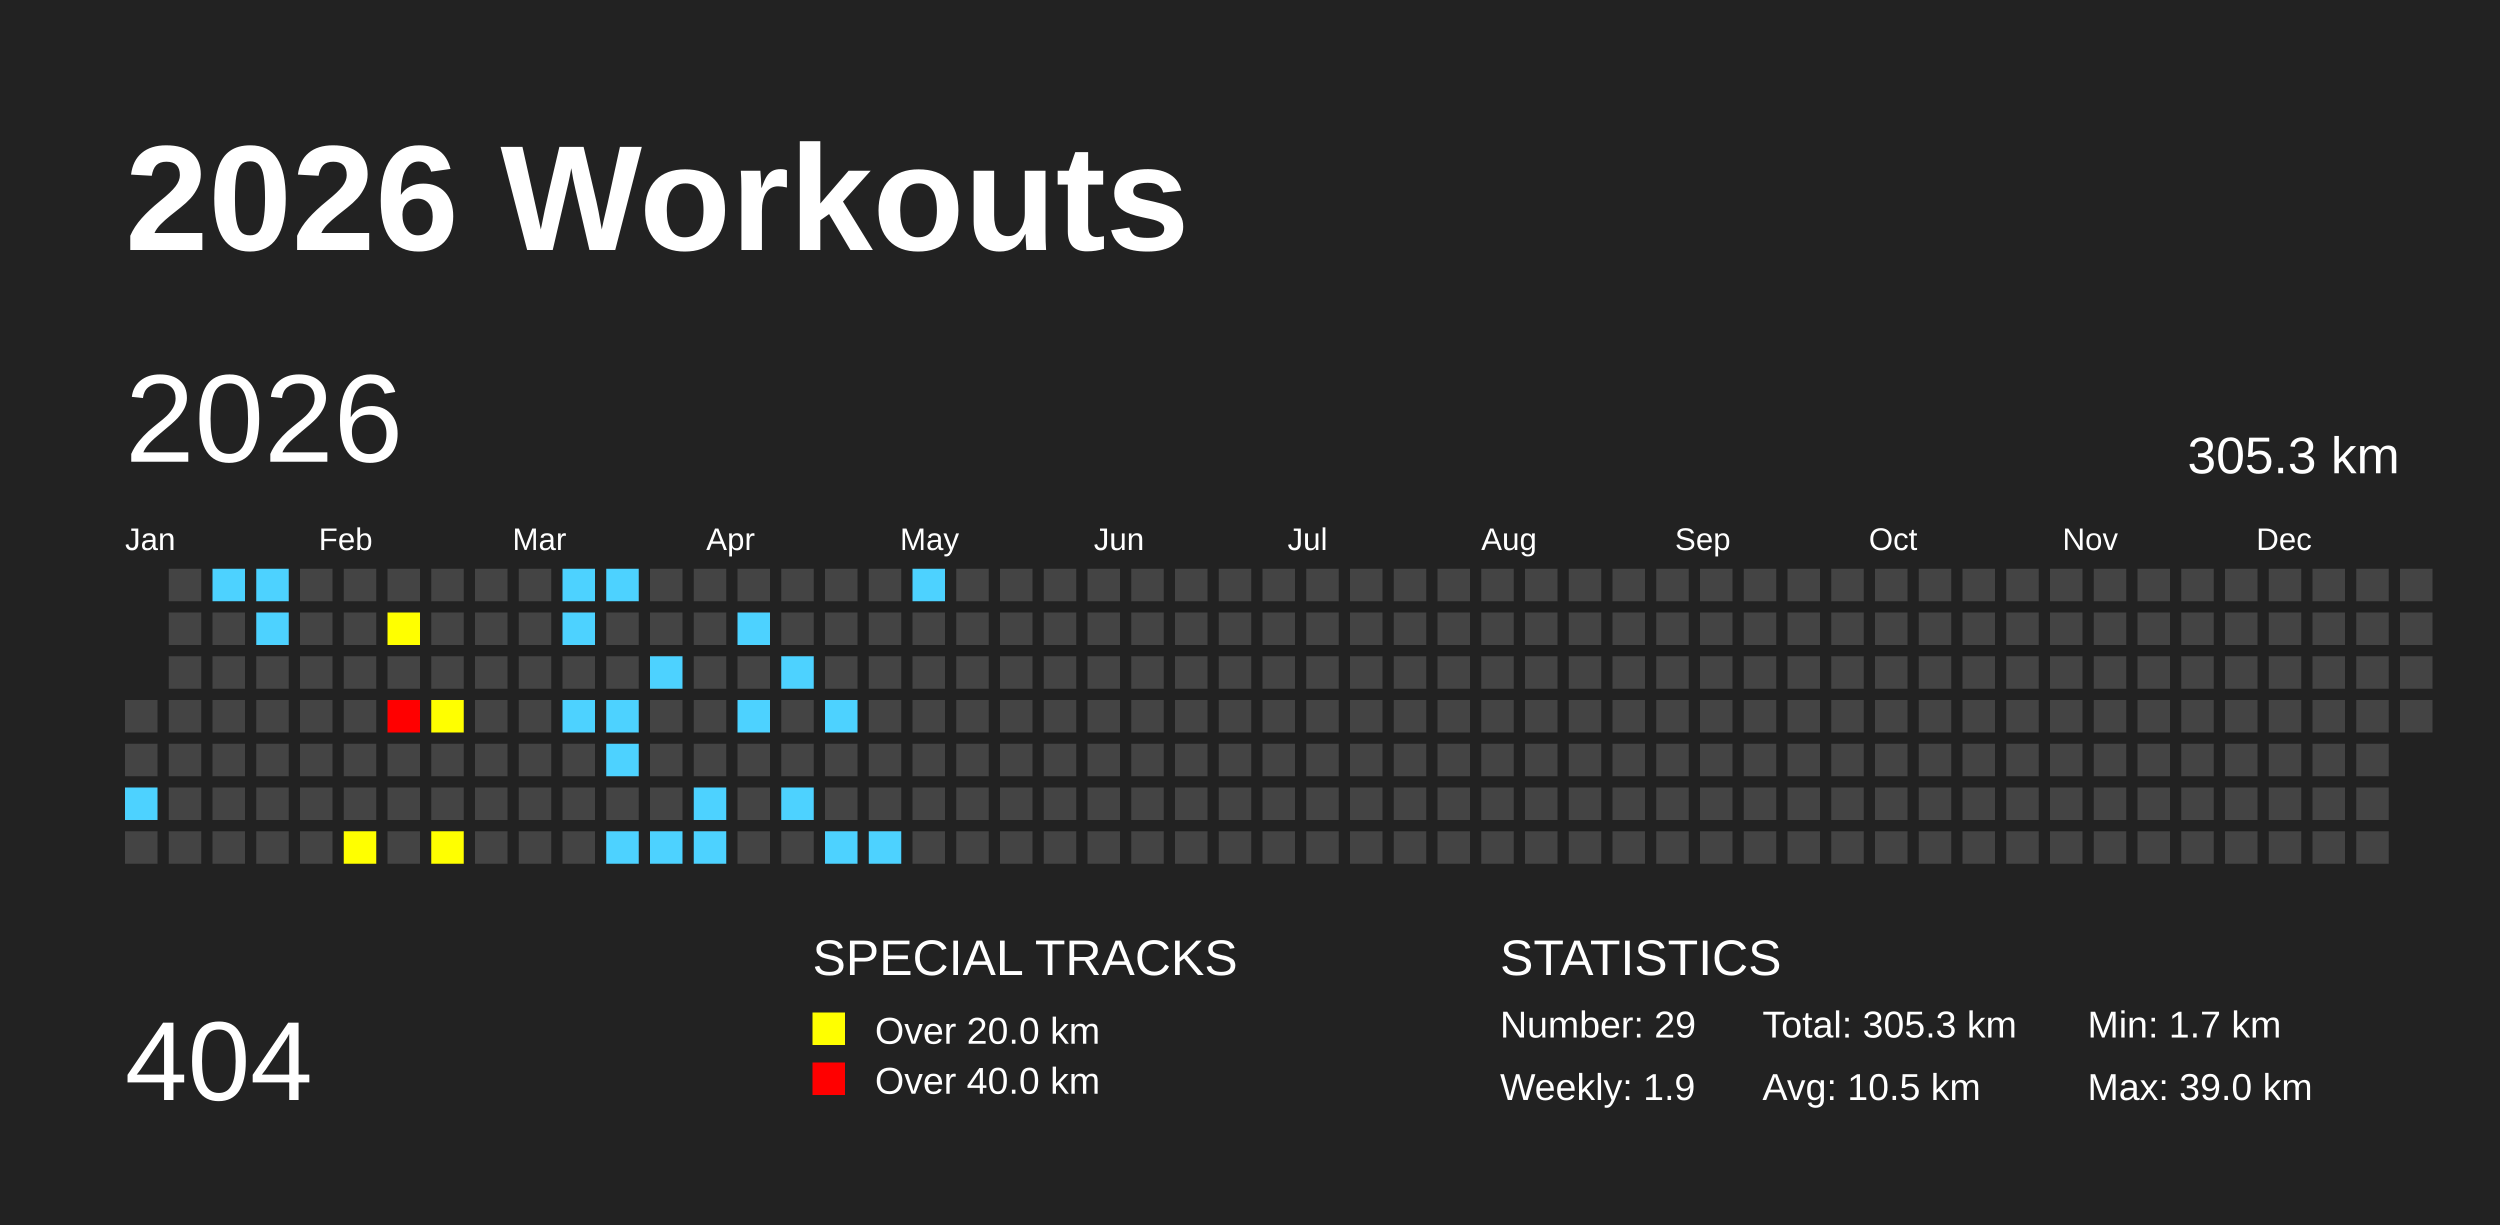
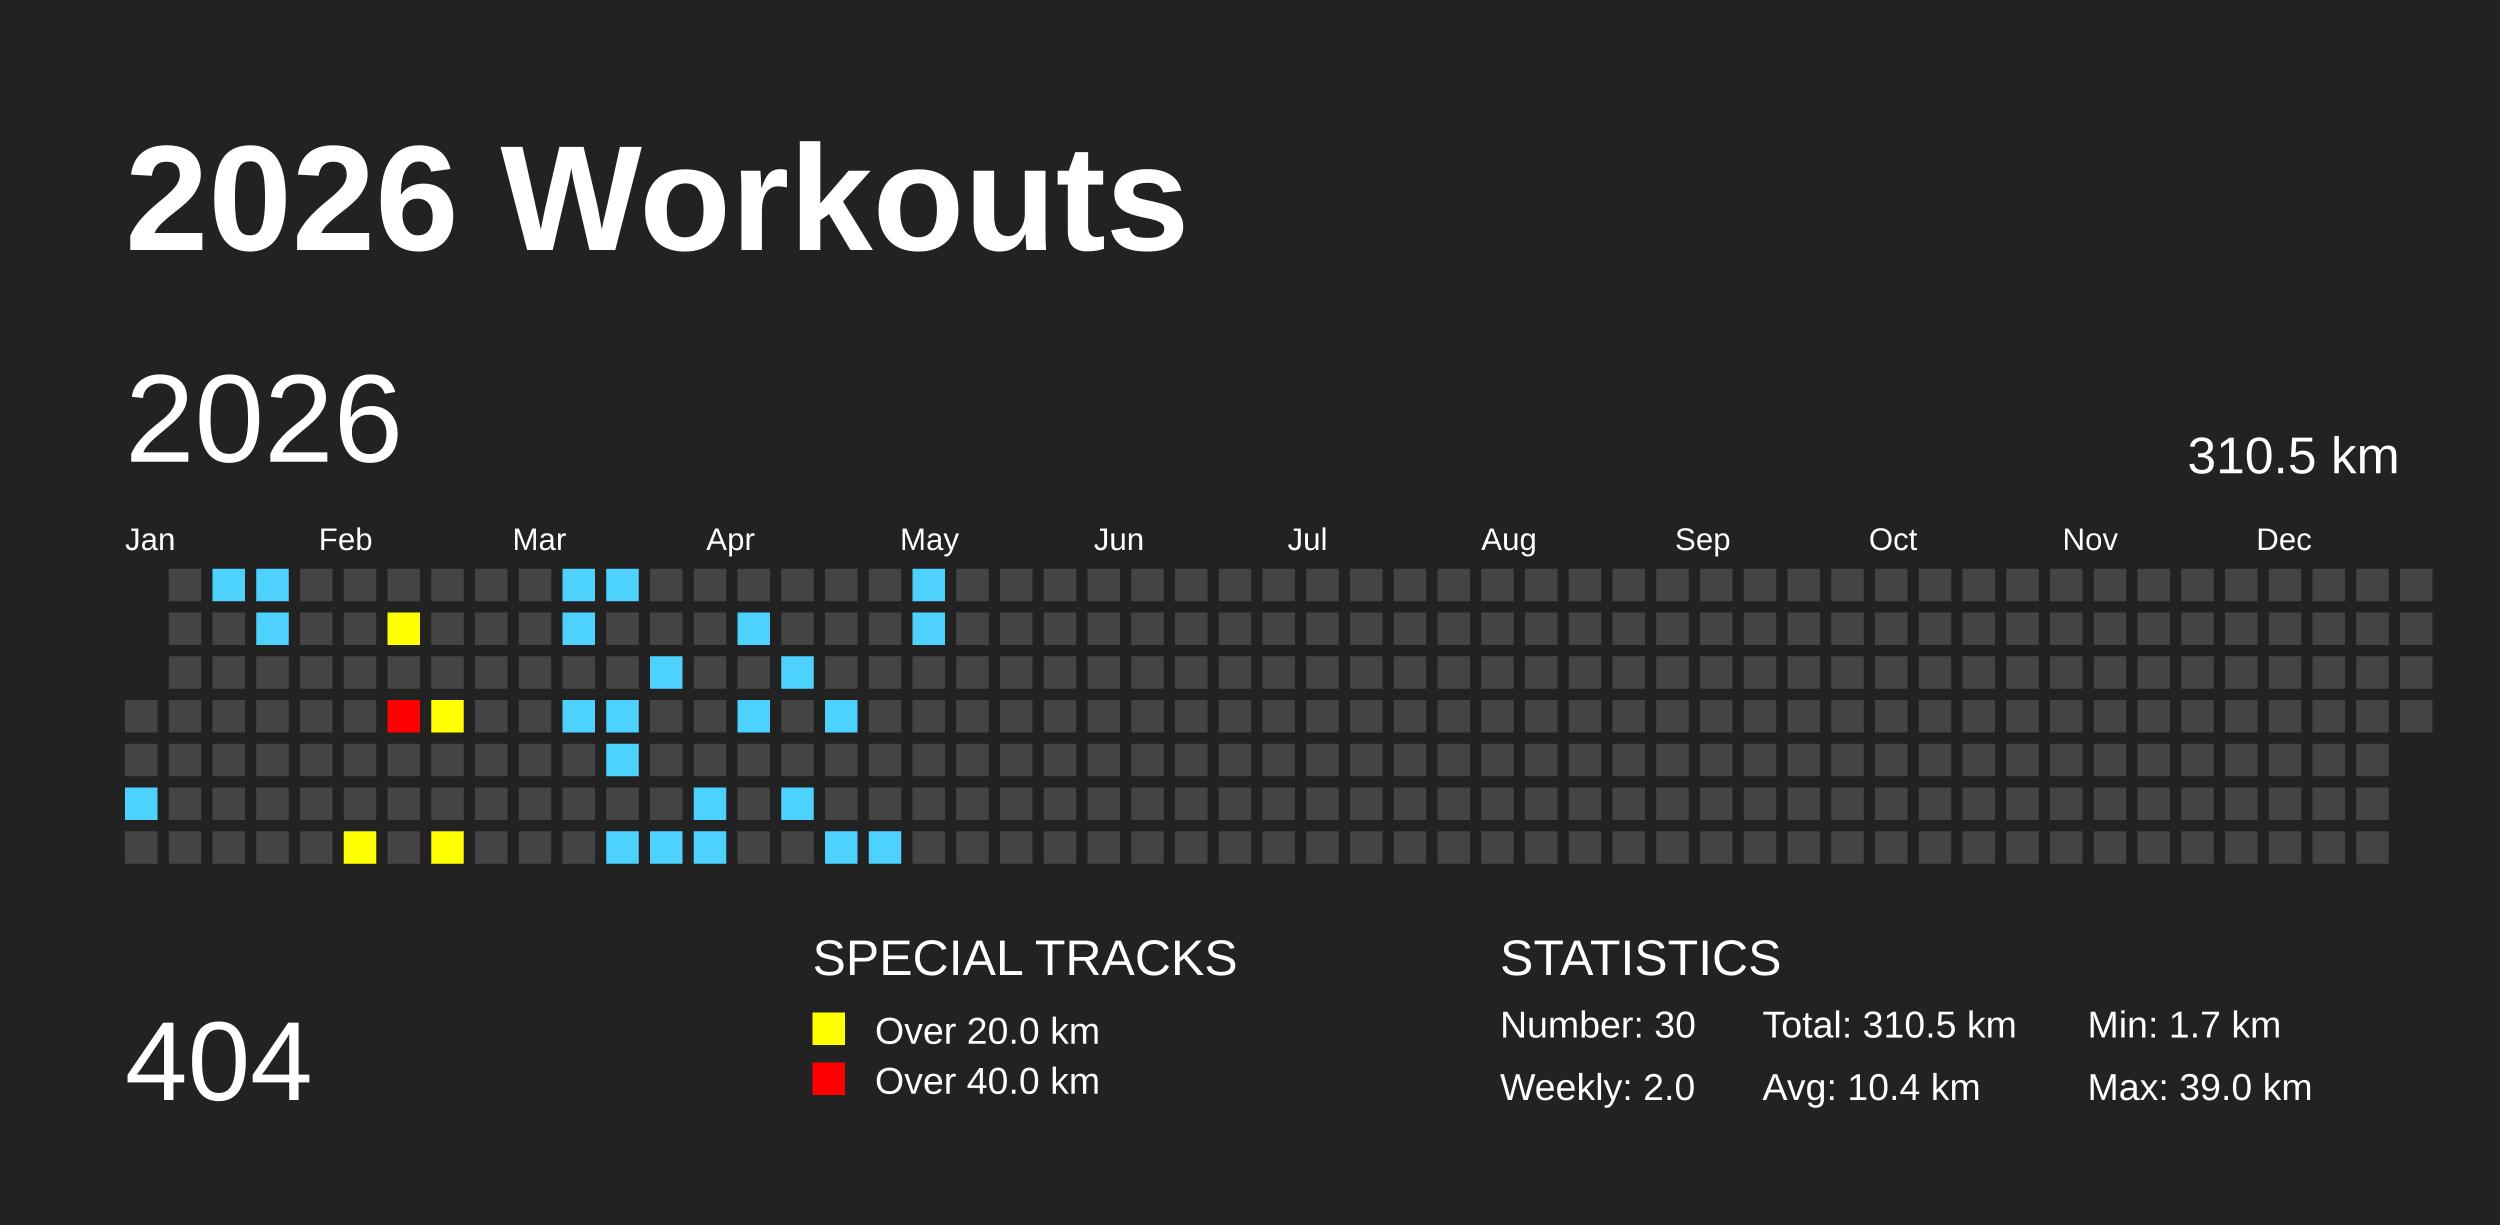
<svg xmlns="http://www.w3.org/2000/svg" baseProfile="full" height="98mm" version="1.1" viewBox="0,0,200,98" width="200mm">
  <defs />
  <rect fill="#222222" height="98" width="200" x="0" y="0" />
  <text fill="#FFFFFF" style="font-size:12px; font-family:Arial; font-weight:bold;" x="10" y="20">2026 Workouts</text>
  <text fill="#FFFFFF" style="font-size:9px; font-family:Arial" x="10" y="88">404</text>
  <text fill="#FFFFFF" style="font-size:4px; font-family:Arial" x="65" y="78">SPECIAL TRACKS</text>
  <rect fill="yellow" height="2.6" width="2.6" x="65" y="81" />
  <text fill="#FFFFFF" style="font-size:3px; font-family:Arial" x="70" y="83.5">Over 20.0 km</text>
  <rect fill="red" height="2.6" width="2.6" x="65" y="85" />
  <text fill="#FFFFFF" style="font-size:3px; font-family:Arial" x="70" y="87.5">Over 40.0 km</text>
  <text fill="#FFFFFF" style="font-size:4px; font-family:Arial" x="120" y="78">STATISTICS</text>
-   <text fill="#FFFFFF" style="font-size:3px; font-family:Arial" x="120" y="83">Number: 29</text>
-   <text fill="#FFFFFF" style="font-size:3px; font-family:Arial" x="120" y="88">Weekly: 1.9</text>
-   <text fill="#FFFFFF" style="font-size:3px; font-family:Arial" x="141" y="83">Total: 305.3 km</text>
-   <text fill="#FFFFFF" style="font-size:3px; font-family:Arial" x="141" y="88">Avg: 10.5 km</text>
+   <text fill="#FFFFFF" style="font-size:3px; font-family:Arial" x="120" y="83">Number: 30</text>
+   <text fill="#FFFFFF" style="font-size:3px; font-family:Arial" x="120" y="88">Weekly: 2.0</text>
+   <text fill="#FFFFFF" style="font-size:3px; font-family:Arial" x="141" y="83">Total: 310.5 km</text>
+   <text fill="#FFFFFF" style="font-size:3px; font-family:Arial" x="141" y="88">Avg: 10.4 km</text>
  <text fill="#FFFFFF" style="font-size:3px; font-family:Arial" x="167" y="83">Min: 1.7 km</text>
  <text fill="#FFFFFF" style="font-size:3px; font-family:Arial" x="167" y="88">Max: 39.0 km</text>
  <text dominant-baseline="hanging" fill="#FFFFFF" style="font-size:10.0px; font-family:Arial;" x="10" y="30">2026</text>
-   <text dominant-baseline="hanging" fill="#FFFFFF" style="font-size:4.125px; font-family:Arial;" x="175" y="35">305.3 km</text>
+   <text dominant-baseline="hanging" fill="#FFFFFF" style="font-size:4.125px; font-family:Arial;" x="175" y="35">310.5 km</text>
  <text fill="#FFFFFF" style="font-size:2.5px; font-family:Arial" x="10.0" y="44">Jan</text>
  <text fill="#FFFFFF" style="font-size:2.5px; font-family:Arial" x="25.5" y="44">Feb</text>
  <text fill="#FFFFFF" style="font-size:2.5px; font-family:Arial" x="41.0" y="44">Mar</text>
  <text fill="#FFFFFF" style="font-size:2.5px; font-family:Arial" x="56.5" y="44">Apr</text>
  <text fill="#FFFFFF" style="font-size:2.5px; font-family:Arial" x="72.0" y="44">May</text>
  <text fill="#FFFFFF" style="font-size:2.5px; font-family:Arial" x="87.5" y="44">Jun</text>
  <text fill="#FFFFFF" style="font-size:2.5px; font-family:Arial" x="103.0" y="44">Jul</text>
  <text fill="#FFFFFF" style="font-size:2.5px; font-family:Arial" x="118.5" y="44">Aug</text>
  <text fill="#FFFFFF" style="font-size:2.5px; font-family:Arial" x="134.0" y="44">Sep</text>
  <text fill="#FFFFFF" style="font-size:2.5px; font-family:Arial" x="149.5" y="44">Oct</text>
  <text fill="#FFFFFF" style="font-size:2.5px; font-family:Arial" x="165.0" y="44">Nov</text>
  <text fill="#FFFFFF" style="font-size:2.5px; font-family:Arial" x="180.5" y="44">Dec</text>
  <rect fill="#444444" height="2.6" width="2.6" x="10.0" y="56.0" />
  <rect fill="#444444" height="2.6" width="2.6" x="10.0" y="59.5" />
  <rect fill="#4DD2FF" height="2.6" width="2.6" x="10.0" y="63.0" />
  <rect fill="#444444" height="2.6" width="2.6" x="10.0" y="66.5" />
  <rect fill="#444444" height="2.6" width="2.6" x="13.5" y="45.5" />
  <rect fill="#444444" height="2.6" width="2.6" x="13.5" y="49.0" />
  <rect fill="#444444" height="2.6" width="2.6" x="13.5" y="52.5" />
  <rect fill="#444444" height="2.6" width="2.6" x="13.5" y="56.0" />
  <rect fill="#444444" height="2.6" width="2.6" x="13.5" y="59.5" />
  <rect fill="#444444" height="2.6" width="2.6" x="13.5" y="63.0" />
  <rect fill="#444444" height="2.6" width="2.6" x="13.5" y="66.5" />
  <rect fill="#4DD2FF" height="2.6" width="2.6" x="17.0" y="45.5" />
  <rect fill="#444444" height="2.6" width="2.6" x="17.0" y="49.0" />
  <rect fill="#444444" height="2.6" width="2.6" x="17.0" y="52.5" />
  <rect fill="#444444" height="2.6" width="2.6" x="17.0" y="56.0" />
  <rect fill="#444444" height="2.6" width="2.6" x="17.0" y="59.5" />
  <rect fill="#444444" height="2.6" width="2.6" x="17.0" y="63.0" />
  <rect fill="#444444" height="2.6" width="2.6" x="17.0" y="66.5" />
  <rect fill="#4DD2FF" height="2.6" width="2.6" x="20.5" y="45.5" />
  <rect fill="#4DD2FF" height="2.6" width="2.6" x="20.5" y="49.0" />
  <rect fill="#444444" height="2.6" width="2.6" x="20.5" y="52.5" />
  <rect fill="#444444" height="2.6" width="2.6" x="20.5" y="56.0" />
  <rect fill="#444444" height="2.6" width="2.6" x="20.5" y="59.5" />
  <rect fill="#444444" height="2.6" width="2.6" x="20.5" y="63.0" />
  <rect fill="#444444" height="2.6" width="2.6" x="20.5" y="66.5" />
  <rect fill="#444444" height="2.6" width="2.6" x="24.0" y="45.5" />
  <rect fill="#444444" height="2.6" width="2.6" x="24.0" y="49.0" />
  <rect fill="#444444" height="2.6" width="2.6" x="24.0" y="52.5" />
  <rect fill="#444444" height="2.6" width="2.6" x="24.0" y="56.0" />
  <rect fill="#444444" height="2.6" width="2.6" x="24.0" y="59.5" />
  <rect fill="#444444" height="2.6" width="2.6" x="24.0" y="63.0" />
  <rect fill="#444444" height="2.6" width="2.6" x="24.0" y="66.5" />
  <rect fill="#444444" height="2.6" width="2.6" x="27.5" y="45.5" />
  <rect fill="#444444" height="2.6" width="2.6" x="27.5" y="49.0" />
  <rect fill="#444444" height="2.6" width="2.6" x="27.5" y="52.5" />
  <rect fill="#444444" height="2.6" width="2.6" x="27.5" y="56.0" />
  <rect fill="#444444" height="2.6" width="2.6" x="27.5" y="59.5" />
  <rect fill="#444444" height="2.6" width="2.6" x="27.5" y="63.0" />
  <rect fill="yellow" height="2.6" width="2.6" x="27.5" y="66.5" />
  <rect fill="#444444" height="2.6" width="2.6" x="31.0" y="45.5" />
  <rect fill="yellow" height="2.6" width="2.6" x="31.0" y="49.0" />
  <rect fill="#444444" height="2.6" width="2.6" x="31.0" y="52.5" />
  <rect fill="red" height="2.6" width="2.6" x="31.0" y="56.0" />
  <rect fill="#444444" height="2.6" width="2.6" x="31.0" y="59.5" />
  <rect fill="#444444" height="2.6" width="2.6" x="31.0" y="63.0" />
  <rect fill="#444444" height="2.6" width="2.6" x="31.0" y="66.5" />
  <rect fill="#444444" height="2.6" width="2.6" x="34.5" y="45.5" />
  <rect fill="#444444" height="2.6" width="2.6" x="34.5" y="49.0" />
  <rect fill="#444444" height="2.6" width="2.6" x="34.5" y="52.5" />
  <rect fill="yellow" height="2.6" width="2.6" x="34.5" y="56.0" />
  <rect fill="#444444" height="2.6" width="2.6" x="34.5" y="59.5" />
  <rect fill="#444444" height="2.6" width="2.6" x="34.5" y="63.0" />
  <rect fill="yellow" height="2.6" width="2.6" x="34.5" y="66.5" />
  <rect fill="#444444" height="2.6" width="2.6" x="38.0" y="45.5" />
  <rect fill="#444444" height="2.6" width="2.6" x="38.0" y="49.0" />
  <rect fill="#444444" height="2.6" width="2.6" x="38.0" y="52.5" />
  <rect fill="#444444" height="2.6" width="2.6" x="38.0" y="56.0" />
  <rect fill="#444444" height="2.6" width="2.6" x="38.0" y="59.5" />
  <rect fill="#444444" height="2.6" width="2.6" x="38.0" y="63.0" />
  <rect fill="#444444" height="2.6" width="2.6" x="38.0" y="66.5" />
  <rect fill="#444444" height="2.6" width="2.6" x="41.5" y="45.5" />
  <rect fill="#444444" height="2.6" width="2.6" x="41.5" y="49.0" />
  <rect fill="#444444" height="2.6" width="2.6" x="41.5" y="52.5" />
  <rect fill="#444444" height="2.6" width="2.6" x="41.5" y="56.0" />
  <rect fill="#444444" height="2.6" width="2.6" x="41.5" y="59.5" />
  <rect fill="#444444" height="2.6" width="2.6" x="41.5" y="63.0" />
  <rect fill="#444444" height="2.6" width="2.6" x="41.5" y="66.5" />
  <rect fill="#4DD2FF" height="2.6" width="2.6" x="45.0" y="45.5" />
  <rect fill="#4DD2FF" height="2.6" width="2.6" x="45.0" y="49.0" />
  <rect fill="#444444" height="2.6" width="2.6" x="45.0" y="52.5" />
  <rect fill="#4DD2FF" height="2.6" width="2.6" x="45.0" y="56.0" />
  <rect fill="#444444" height="2.6" width="2.6" x="45.0" y="59.5" />
  <rect fill="#444444" height="2.6" width="2.6" x="45.0" y="63.0" />
  <rect fill="#444444" height="2.6" width="2.6" x="45.0" y="66.5" />
  <rect fill="#4DD2FF" height="2.6" width="2.6" x="48.5" y="45.5" />
  <rect fill="#444444" height="2.6" width="2.6" x="48.5" y="49.0" />
  <rect fill="#444444" height="2.6" width="2.6" x="48.5" y="52.5" />
  <rect fill="#4DD2FF" height="2.6" width="2.6" x="48.5" y="56.0" />
  <rect fill="#4DD2FF" height="2.6" width="2.6" x="48.5" y="59.5" />
  <rect fill="#444444" height="2.6" width="2.6" x="48.5" y="63.0" />
  <rect fill="#4DD2FF" height="2.6" width="2.6" x="48.5" y="66.5" />
  <rect fill="#444444" height="2.6" width="2.6" x="52.0" y="45.5" />
  <rect fill="#444444" height="2.6" width="2.6" x="52.0" y="49.0" />
  <rect fill="#4DD2FF" height="2.6" width="2.6" x="52.0" y="52.5" />
  <rect fill="#444444" height="2.6" width="2.6" x="52.0" y="56.0" />
  <rect fill="#444444" height="2.6" width="2.6" x="52.0" y="59.5" />
  <rect fill="#444444" height="2.6" width="2.6" x="52.0" y="63.0" />
  <rect fill="#4DD2FF" height="2.6" width="2.6" x="52.0" y="66.5" />
  <rect fill="#444444" height="2.6" width="2.6" x="55.5" y="45.5" />
  <rect fill="#444444" height="2.6" width="2.6" x="55.5" y="49.0" />
  <rect fill="#444444" height="2.6" width="2.6" x="55.5" y="52.5" />
  <rect fill="#444444" height="2.6" width="2.6" x="55.5" y="56.0" />
  <rect fill="#444444" height="2.6" width="2.6" x="55.5" y="59.5" />
  <rect fill="#4DD2FF" height="2.6" width="2.6" x="55.5" y="63.0" />
  <rect fill="#4DD2FF" height="2.6" width="2.6" x="55.5" y="66.5" />
  <rect fill="#444444" height="2.6" width="2.6" x="59.0" y="45.5" />
  <rect fill="#4DD2FF" height="2.6" width="2.6" x="59.0" y="49.0" />
  <rect fill="#444444" height="2.6" width="2.6" x="59.0" y="52.5" />
  <rect fill="#4DD2FF" height="2.6" width="2.6" x="59.0" y="56.0" />
  <rect fill="#444444" height="2.6" width="2.6" x="59.0" y="59.5" />
  <rect fill="#444444" height="2.6" width="2.6" x="59.0" y="63.0" />
  <rect fill="#444444" height="2.6" width="2.6" x="59.0" y="66.5" />
  <rect fill="#444444" height="2.6" width="2.6" x="62.5" y="45.5" />
  <rect fill="#444444" height="2.6" width="2.6" x="62.5" y="49.0" />
  <rect fill="#4DD2FF" height="2.6" width="2.6" x="62.5" y="52.5" />
  <rect fill="#444444" height="2.6" width="2.6" x="62.5" y="56.0" />
  <rect fill="#444444" height="2.6" width="2.6" x="62.5" y="59.5" />
  <rect fill="#4DD2FF" height="2.6" width="2.6" x="62.5" y="63.0" />
  <rect fill="#444444" height="2.6" width="2.6" x="62.5" y="66.5" />
  <rect fill="#444444" height="2.6" width="2.6" x="66.0" y="45.5" />
  <rect fill="#444444" height="2.6" width="2.6" x="66.0" y="49.0" />
  <rect fill="#444444" height="2.6" width="2.6" x="66.0" y="52.5" />
  <rect fill="#4DD2FF" height="2.6" width="2.6" x="66.0" y="56.0" />
  <rect fill="#444444" height="2.6" width="2.6" x="66.0" y="59.5" />
  <rect fill="#444444" height="2.6" width="2.6" x="66.0" y="63.0" />
  <rect fill="#4DD2FF" height="2.6" width="2.6" x="66.0" y="66.5" />
  <rect fill="#444444" height="2.6" width="2.6" x="69.5" y="45.5" />
  <rect fill="#444444" height="2.6" width="2.6" x="69.5" y="49.0" />
  <rect fill="#444444" height="2.6" width="2.6" x="69.5" y="52.5" />
  <rect fill="#444444" height="2.6" width="2.6" x="69.5" y="56.0" />
  <rect fill="#444444" height="2.6" width="2.6" x="69.5" y="59.5" />
  <rect fill="#444444" height="2.6" width="2.6" x="69.5" y="63.0" />
  <rect fill="#4DD2FF" height="2.6" width="2.6" x="69.5" y="66.5" />
  <rect fill="#4DD2FF" height="2.6" width="2.6" x="73.0" y="45.5" />
-   <rect fill="#444444" height="2.6" width="2.6" x="73.0" y="49.0" />
+   <rect fill="#4DD2FF" height="2.6" width="2.6" x="73.0" y="49.0" />
  <rect fill="#444444" height="2.6" width="2.6" x="73.0" y="52.5" />
  <rect fill="#444444" height="2.6" width="2.6" x="73.0" y="56.0" />
  <rect fill="#444444" height="2.6" width="2.6" x="73.0" y="59.5" />
  <rect fill="#444444" height="2.6" width="2.6" x="73.0" y="63.0" />
  <rect fill="#444444" height="2.6" width="2.6" x="73.0" y="66.5" />
  <rect fill="#444444" height="2.6" width="2.6" x="76.5" y="45.5" />
  <rect fill="#444444" height="2.6" width="2.6" x="76.5" y="49.0" />
  <rect fill="#444444" height="2.6" width="2.6" x="76.5" y="52.5" />
  <rect fill="#444444" height="2.6" width="2.6" x="76.5" y="56.0" />
  <rect fill="#444444" height="2.6" width="2.6" x="76.5" y="59.5" />
  <rect fill="#444444" height="2.6" width="2.6" x="76.5" y="63.0" />
  <rect fill="#444444" height="2.6" width="2.6" x="76.5" y="66.5" />
  <rect fill="#444444" height="2.6" width="2.6" x="80.0" y="45.5" />
  <rect fill="#444444" height="2.6" width="2.6" x="80.0" y="49.0" />
  <rect fill="#444444" height="2.6" width="2.6" x="80.0" y="52.5" />
  <rect fill="#444444" height="2.6" width="2.6" x="80.0" y="56.0" />
  <rect fill="#444444" height="2.6" width="2.6" x="80.0" y="59.5" />
  <rect fill="#444444" height="2.6" width="2.6" x="80.0" y="63.0" />
  <rect fill="#444444" height="2.6" width="2.6" x="80.0" y="66.5" />
  <rect fill="#444444" height="2.6" width="2.6" x="83.5" y="45.5" />
  <rect fill="#444444" height="2.6" width="2.6" x="83.5" y="49.0" />
  <rect fill="#444444" height="2.6" width="2.6" x="83.5" y="52.5" />
  <rect fill="#444444" height="2.6" width="2.6" x="83.5" y="56.0" />
  <rect fill="#444444" height="2.6" width="2.6" x="83.5" y="59.5" />
  <rect fill="#444444" height="2.6" width="2.6" x="83.5" y="63.0" />
  <rect fill="#444444" height="2.6" width="2.6" x="83.5" y="66.5" />
  <rect fill="#444444" height="2.6" width="2.6" x="87.0" y="45.5" />
  <rect fill="#444444" height="2.6" width="2.6" x="87.0" y="49.0" />
  <rect fill="#444444" height="2.6" width="2.6" x="87.0" y="52.5" />
  <rect fill="#444444" height="2.6" width="2.6" x="87.0" y="56.0" />
  <rect fill="#444444" height="2.6" width="2.6" x="87.0" y="59.5" />
  <rect fill="#444444" height="2.6" width="2.6" x="87.0" y="63.0" />
  <rect fill="#444444" height="2.6" width="2.6" x="87.0" y="66.5" />
  <rect fill="#444444" height="2.6" width="2.6" x="90.5" y="45.5" />
  <rect fill="#444444" height="2.6" width="2.6" x="90.5" y="49.0" />
  <rect fill="#444444" height="2.6" width="2.6" x="90.5" y="52.5" />
  <rect fill="#444444" height="2.6" width="2.6" x="90.5" y="56.0" />
  <rect fill="#444444" height="2.6" width="2.6" x="90.5" y="59.5" />
  <rect fill="#444444" height="2.6" width="2.6" x="90.5" y="63.0" />
  <rect fill="#444444" height="2.6" width="2.6" x="90.5" y="66.5" />
  <rect fill="#444444" height="2.6" width="2.6" x="94.0" y="45.5" />
  <rect fill="#444444" height="2.6" width="2.6" x="94.0" y="49.0" />
  <rect fill="#444444" height="2.6" width="2.6" x="94.0" y="52.5" />
  <rect fill="#444444" height="2.6" width="2.6" x="94.0" y="56.0" />
  <rect fill="#444444" height="2.6" width="2.6" x="94.0" y="59.5" />
  <rect fill="#444444" height="2.6" width="2.6" x="94.0" y="63.0" />
  <rect fill="#444444" height="2.6" width="2.6" x="94.0" y="66.5" />
  <rect fill="#444444" height="2.6" width="2.6" x="97.5" y="45.5" />
  <rect fill="#444444" height="2.6" width="2.6" x="97.5" y="49.0" />
  <rect fill="#444444" height="2.6" width="2.6" x="97.5" y="52.5" />
  <rect fill="#444444" height="2.6" width="2.6" x="97.5" y="56.0" />
  <rect fill="#444444" height="2.6" width="2.6" x="97.5" y="59.5" />
  <rect fill="#444444" height="2.6" width="2.6" x="97.5" y="63.0" />
  <rect fill="#444444" height="2.6" width="2.6" x="97.5" y="66.5" />
  <rect fill="#444444" height="2.6" width="2.6" x="101.0" y="45.5" />
  <rect fill="#444444" height="2.6" width="2.6" x="101.0" y="49.0" />
  <rect fill="#444444" height="2.6" width="2.6" x="101.0" y="52.5" />
  <rect fill="#444444" height="2.6" width="2.6" x="101.0" y="56.0" />
  <rect fill="#444444" height="2.6" width="2.6" x="101.0" y="59.5" />
  <rect fill="#444444" height="2.6" width="2.6" x="101.0" y="63.0" />
  <rect fill="#444444" height="2.6" width="2.6" x="101.0" y="66.5" />
  <rect fill="#444444" height="2.6" width="2.6" x="104.5" y="45.5" />
  <rect fill="#444444" height="2.6" width="2.6" x="104.5" y="49.0" />
  <rect fill="#444444" height="2.6" width="2.6" x="104.5" y="52.5" />
  <rect fill="#444444" height="2.6" width="2.6" x="104.5" y="56.0" />
  <rect fill="#444444" height="2.6" width="2.6" x="104.5" y="59.5" />
  <rect fill="#444444" height="2.6" width="2.6" x="104.5" y="63.0" />
  <rect fill="#444444" height="2.6" width="2.6" x="104.5" y="66.5" />
  <rect fill="#444444" height="2.6" width="2.6" x="108.0" y="45.5" />
  <rect fill="#444444" height="2.6" width="2.6" x="108.0" y="49.0" />
  <rect fill="#444444" height="2.6" width="2.6" x="108.0" y="52.5" />
  <rect fill="#444444" height="2.6" width="2.6" x="108.0" y="56.0" />
  <rect fill="#444444" height="2.6" width="2.6" x="108.0" y="59.5" />
  <rect fill="#444444" height="2.6" width="2.6" x="108.0" y="63.0" />
  <rect fill="#444444" height="2.6" width="2.6" x="108.0" y="66.5" />
  <rect fill="#444444" height="2.6" width="2.6" x="111.5" y="45.5" />
  <rect fill="#444444" height="2.6" width="2.6" x="111.5" y="49.0" />
  <rect fill="#444444" height="2.6" width="2.6" x="111.5" y="52.5" />
  <rect fill="#444444" height="2.6" width="2.6" x="111.5" y="56.0" />
  <rect fill="#444444" height="2.6" width="2.6" x="111.5" y="59.5" />
  <rect fill="#444444" height="2.6" width="2.6" x="111.5" y="63.0" />
  <rect fill="#444444" height="2.6" width="2.6" x="111.5" y="66.5" />
  <rect fill="#444444" height="2.6" width="2.6" x="115.0" y="45.5" />
  <rect fill="#444444" height="2.6" width="2.6" x="115.0" y="49.0" />
  <rect fill="#444444" height="2.6" width="2.6" x="115.0" y="52.5" />
  <rect fill="#444444" height="2.6" width="2.6" x="115.0" y="56.0" />
  <rect fill="#444444" height="2.6" width="2.6" x="115.0" y="59.5" />
  <rect fill="#444444" height="2.6" width="2.6" x="115.0" y="63.0" />
  <rect fill="#444444" height="2.6" width="2.6" x="115.0" y="66.5" />
  <rect fill="#444444" height="2.6" width="2.6" x="118.5" y="45.5" />
  <rect fill="#444444" height="2.6" width="2.6" x="118.5" y="49.0" />
  <rect fill="#444444" height="2.6" width="2.6" x="118.5" y="52.5" />
  <rect fill="#444444" height="2.6" width="2.6" x="118.5" y="56.0" />
  <rect fill="#444444" height="2.6" width="2.6" x="118.5" y="59.5" />
  <rect fill="#444444" height="2.6" width="2.6" x="118.5" y="63.0" />
  <rect fill="#444444" height="2.6" width="2.6" x="118.5" y="66.5" />
  <rect fill="#444444" height="2.6" width="2.6" x="122.0" y="45.5" />
  <rect fill="#444444" height="2.6" width="2.6" x="122.0" y="49.0" />
  <rect fill="#444444" height="2.6" width="2.6" x="122.0" y="52.5" />
  <rect fill="#444444" height="2.6" width="2.6" x="122.0" y="56.0" />
  <rect fill="#444444" height="2.6" width="2.6" x="122.0" y="59.5" />
  <rect fill="#444444" height="2.6" width="2.6" x="122.0" y="63.0" />
  <rect fill="#444444" height="2.6" width="2.6" x="122.0" y="66.5" />
  <rect fill="#444444" height="2.6" width="2.6" x="125.5" y="45.5" />
  <rect fill="#444444" height="2.6" width="2.6" x="125.5" y="49.0" />
  <rect fill="#444444" height="2.6" width="2.6" x="125.5" y="52.5" />
  <rect fill="#444444" height="2.6" width="2.6" x="125.5" y="56.0" />
  <rect fill="#444444" height="2.6" width="2.6" x="125.5" y="59.5" />
  <rect fill="#444444" height="2.6" width="2.6" x="125.5" y="63.0" />
  <rect fill="#444444" height="2.6" width="2.6" x="125.5" y="66.5" />
  <rect fill="#444444" height="2.6" width="2.6" x="129.0" y="45.5" />
  <rect fill="#444444" height="2.6" width="2.6" x="129.0" y="49.0" />
  <rect fill="#444444" height="2.6" width="2.6" x="129.0" y="52.5" />
  <rect fill="#444444" height="2.6" width="2.6" x="129.0" y="56.0" />
  <rect fill="#444444" height="2.6" width="2.6" x="129.0" y="59.5" />
  <rect fill="#444444" height="2.6" width="2.6" x="129.0" y="63.0" />
  <rect fill="#444444" height="2.6" width="2.6" x="129.0" y="66.5" />
  <rect fill="#444444" height="2.6" width="2.6" x="132.5" y="45.5" />
  <rect fill="#444444" height="2.6" width="2.6" x="132.5" y="49.0" />
  <rect fill="#444444" height="2.6" width="2.6" x="132.5" y="52.5" />
  <rect fill="#444444" height="2.6" width="2.6" x="132.5" y="56.0" />
  <rect fill="#444444" height="2.6" width="2.6" x="132.5" y="59.5" />
  <rect fill="#444444" height="2.6" width="2.6" x="132.5" y="63.0" />
  <rect fill="#444444" height="2.6" width="2.6" x="132.5" y="66.5" />
  <rect fill="#444444" height="2.6" width="2.6" x="136.0" y="45.5" />
  <rect fill="#444444" height="2.6" width="2.6" x="136.0" y="49.0" />
  <rect fill="#444444" height="2.6" width="2.6" x="136.0" y="52.5" />
  <rect fill="#444444" height="2.6" width="2.6" x="136.0" y="56.0" />
  <rect fill="#444444" height="2.6" width="2.6" x="136.0" y="59.5" />
  <rect fill="#444444" height="2.6" width="2.6" x="136.0" y="63.0" />
  <rect fill="#444444" height="2.6" width="2.6" x="136.0" y="66.5" />
  <rect fill="#444444" height="2.6" width="2.6" x="139.5" y="45.5" />
  <rect fill="#444444" height="2.6" width="2.6" x="139.5" y="49.0" />
  <rect fill="#444444" height="2.6" width="2.6" x="139.5" y="52.5" />
  <rect fill="#444444" height="2.6" width="2.6" x="139.5" y="56.0" />
  <rect fill="#444444" height="2.6" width="2.6" x="139.5" y="59.5" />
  <rect fill="#444444" height="2.6" width="2.6" x="139.5" y="63.0" />
  <rect fill="#444444" height="2.6" width="2.6" x="139.5" y="66.5" />
  <rect fill="#444444" height="2.6" width="2.6" x="143.0" y="45.5" />
  <rect fill="#444444" height="2.6" width="2.6" x="143.0" y="49.0" />
  <rect fill="#444444" height="2.6" width="2.6" x="143.0" y="52.5" />
  <rect fill="#444444" height="2.6" width="2.6" x="143.0" y="56.0" />
  <rect fill="#444444" height="2.6" width="2.6" x="143.0" y="59.5" />
  <rect fill="#444444" height="2.6" width="2.6" x="143.0" y="63.0" />
  <rect fill="#444444" height="2.6" width="2.6" x="143.0" y="66.5" />
  <rect fill="#444444" height="2.6" width="2.6" x="146.5" y="45.5" />
  <rect fill="#444444" height="2.6" width="2.6" x="146.5" y="49.0" />
  <rect fill="#444444" height="2.6" width="2.6" x="146.5" y="52.5" />
  <rect fill="#444444" height="2.6" width="2.6" x="146.5" y="56.0" />
  <rect fill="#444444" height="2.6" width="2.6" x="146.5" y="59.5" />
  <rect fill="#444444" height="2.6" width="2.6" x="146.5" y="63.0" />
  <rect fill="#444444" height="2.6" width="2.6" x="146.5" y="66.5" />
  <rect fill="#444444" height="2.6" width="2.6" x="150.0" y="45.5" />
  <rect fill="#444444" height="2.6" width="2.6" x="150.0" y="49.0" />
  <rect fill="#444444" height="2.6" width="2.6" x="150.0" y="52.5" />
  <rect fill="#444444" height="2.6" width="2.6" x="150.0" y="56.0" />
  <rect fill="#444444" height="2.6" width="2.6" x="150.0" y="59.5" />
  <rect fill="#444444" height="2.6" width="2.6" x="150.0" y="63.0" />
  <rect fill="#444444" height="2.6" width="2.6" x="150.0" y="66.5" />
  <rect fill="#444444" height="2.6" width="2.6" x="153.5" y="45.5" />
  <rect fill="#444444" height="2.6" width="2.6" x="153.5" y="49.0" />
  <rect fill="#444444" height="2.6" width="2.6" x="153.5" y="52.5" />
  <rect fill="#444444" height="2.6" width="2.6" x="153.5" y="56.0" />
  <rect fill="#444444" height="2.6" width="2.6" x="153.5" y="59.5" />
  <rect fill="#444444" height="2.6" width="2.6" x="153.5" y="63.0" />
  <rect fill="#444444" height="2.6" width="2.6" x="153.5" y="66.5" />
  <rect fill="#444444" height="2.6" width="2.6" x="157.0" y="45.5" />
  <rect fill="#444444" height="2.6" width="2.6" x="157.0" y="49.0" />
  <rect fill="#444444" height="2.6" width="2.6" x="157.0" y="52.5" />
  <rect fill="#444444" height="2.6" width="2.6" x="157.0" y="56.0" />
  <rect fill="#444444" height="2.6" width="2.6" x="157.0" y="59.5" />
  <rect fill="#444444" height="2.6" width="2.6" x="157.0" y="63.0" />
  <rect fill="#444444" height="2.6" width="2.6" x="157.0" y="66.5" />
  <rect fill="#444444" height="2.6" width="2.6" x="160.5" y="45.5" />
  <rect fill="#444444" height="2.6" width="2.6" x="160.5" y="49.0" />
  <rect fill="#444444" height="2.6" width="2.6" x="160.5" y="52.5" />
  <rect fill="#444444" height="2.6" width="2.6" x="160.5" y="56.0" />
  <rect fill="#444444" height="2.6" width="2.6" x="160.5" y="59.5" />
  <rect fill="#444444" height="2.6" width="2.6" x="160.5" y="63.0" />
  <rect fill="#444444" height="2.6" width="2.6" x="160.5" y="66.5" />
  <rect fill="#444444" height="2.6" width="2.6" x="164.0" y="45.5" />
  <rect fill="#444444" height="2.6" width="2.6" x="164.0" y="49.0" />
  <rect fill="#444444" height="2.6" width="2.6" x="164.0" y="52.5" />
  <rect fill="#444444" height="2.6" width="2.6" x="164.0" y="56.0" />
  <rect fill="#444444" height="2.6" width="2.6" x="164.0" y="59.5" />
  <rect fill="#444444" height="2.6" width="2.6" x="164.0" y="63.0" />
  <rect fill="#444444" height="2.6" width="2.6" x="164.0" y="66.5" />
  <rect fill="#444444" height="2.6" width="2.6" x="167.5" y="45.5" />
  <rect fill="#444444" height="2.6" width="2.6" x="167.5" y="49.0" />
  <rect fill="#444444" height="2.6" width="2.6" x="167.5" y="52.5" />
  <rect fill="#444444" height="2.6" width="2.6" x="167.5" y="56.0" />
  <rect fill="#444444" height="2.6" width="2.6" x="167.5" y="59.5" />
  <rect fill="#444444" height="2.6" width="2.6" x="167.5" y="63.0" />
  <rect fill="#444444" height="2.6" width="2.6" x="167.5" y="66.5" />
  <rect fill="#444444" height="2.6" width="2.6" x="171.0" y="45.5" />
  <rect fill="#444444" height="2.6" width="2.6" x="171.0" y="49.0" />
  <rect fill="#444444" height="2.6" width="2.6" x="171.0" y="52.5" />
  <rect fill="#444444" height="2.6" width="2.6" x="171.0" y="56.0" />
  <rect fill="#444444" height="2.6" width="2.6" x="171.0" y="59.5" />
  <rect fill="#444444" height="2.6" width="2.6" x="171.0" y="63.0" />
  <rect fill="#444444" height="2.6" width="2.6" x="171.0" y="66.5" />
  <rect fill="#444444" height="2.6" width="2.6" x="174.5" y="45.5" />
  <rect fill="#444444" height="2.6" width="2.6" x="174.5" y="49.0" />
  <rect fill="#444444" height="2.6" width="2.6" x="174.5" y="52.5" />
  <rect fill="#444444" height="2.6" width="2.6" x="174.5" y="56.0" />
  <rect fill="#444444" height="2.6" width="2.6" x="174.5" y="59.5" />
  <rect fill="#444444" height="2.6" width="2.6" x="174.5" y="63.0" />
  <rect fill="#444444" height="2.6" width="2.6" x="174.5" y="66.5" />
  <rect fill="#444444" height="2.6" width="2.6" x="178.0" y="45.5" />
  <rect fill="#444444" height="2.6" width="2.6" x="178.0" y="49.0" />
  <rect fill="#444444" height="2.6" width="2.6" x="178.0" y="52.5" />
  <rect fill="#444444" height="2.6" width="2.6" x="178.0" y="56.0" />
  <rect fill="#444444" height="2.6" width="2.6" x="178.0" y="59.5" />
  <rect fill="#444444" height="2.6" width="2.6" x="178.0" y="63.0" />
  <rect fill="#444444" height="2.6" width="2.6" x="178.0" y="66.5" />
  <rect fill="#444444" height="2.6" width="2.6" x="181.5" y="45.5" />
  <rect fill="#444444" height="2.6" width="2.6" x="181.5" y="49.0" />
  <rect fill="#444444" height="2.6" width="2.6" x="181.5" y="52.5" />
  <rect fill="#444444" height="2.6" width="2.6" x="181.5" y="56.0" />
  <rect fill="#444444" height="2.6" width="2.6" x="181.5" y="59.5" />
  <rect fill="#444444" height="2.6" width="2.6" x="181.5" y="63.0" />
  <rect fill="#444444" height="2.6" width="2.6" x="181.5" y="66.5" />
  <rect fill="#444444" height="2.6" width="2.6" x="185.0" y="45.5" />
  <rect fill="#444444" height="2.6" width="2.6" x="185.0" y="49.0" />
  <rect fill="#444444" height="2.6" width="2.6" x="185.0" y="52.5" />
  <rect fill="#444444" height="2.6" width="2.6" x="185.0" y="56.0" />
  <rect fill="#444444" height="2.6" width="2.6" x="185.0" y="59.5" />
  <rect fill="#444444" height="2.6" width="2.6" x="185.0" y="63.0" />
  <rect fill="#444444" height="2.6" width="2.6" x="185.0" y="66.5" />
  <rect fill="#444444" height="2.6" width="2.6" x="188.5" y="45.5" />
  <rect fill="#444444" height="2.6" width="2.6" x="188.5" y="49.0" />
  <rect fill="#444444" height="2.6" width="2.6" x="188.5" y="52.5" />
  <rect fill="#444444" height="2.6" width="2.6" x="188.5" y="56.0" />
  <rect fill="#444444" height="2.6" width="2.6" x="188.5" y="59.5" />
  <rect fill="#444444" height="2.6" width="2.6" x="188.5" y="63.0" />
  <rect fill="#444444" height="2.6" width="2.6" x="188.5" y="66.5" />
  <rect fill="#444444" height="2.6" width="2.6" x="192.0" y="45.5" />
  <rect fill="#444444" height="2.6" width="2.6" x="192.0" y="49.0" />
  <rect fill="#444444" height="2.6" width="2.6" x="192.0" y="52.5" />
  <rect fill="#444444" height="2.6" width="2.6" x="192.0" y="56.0" />
</svg>
